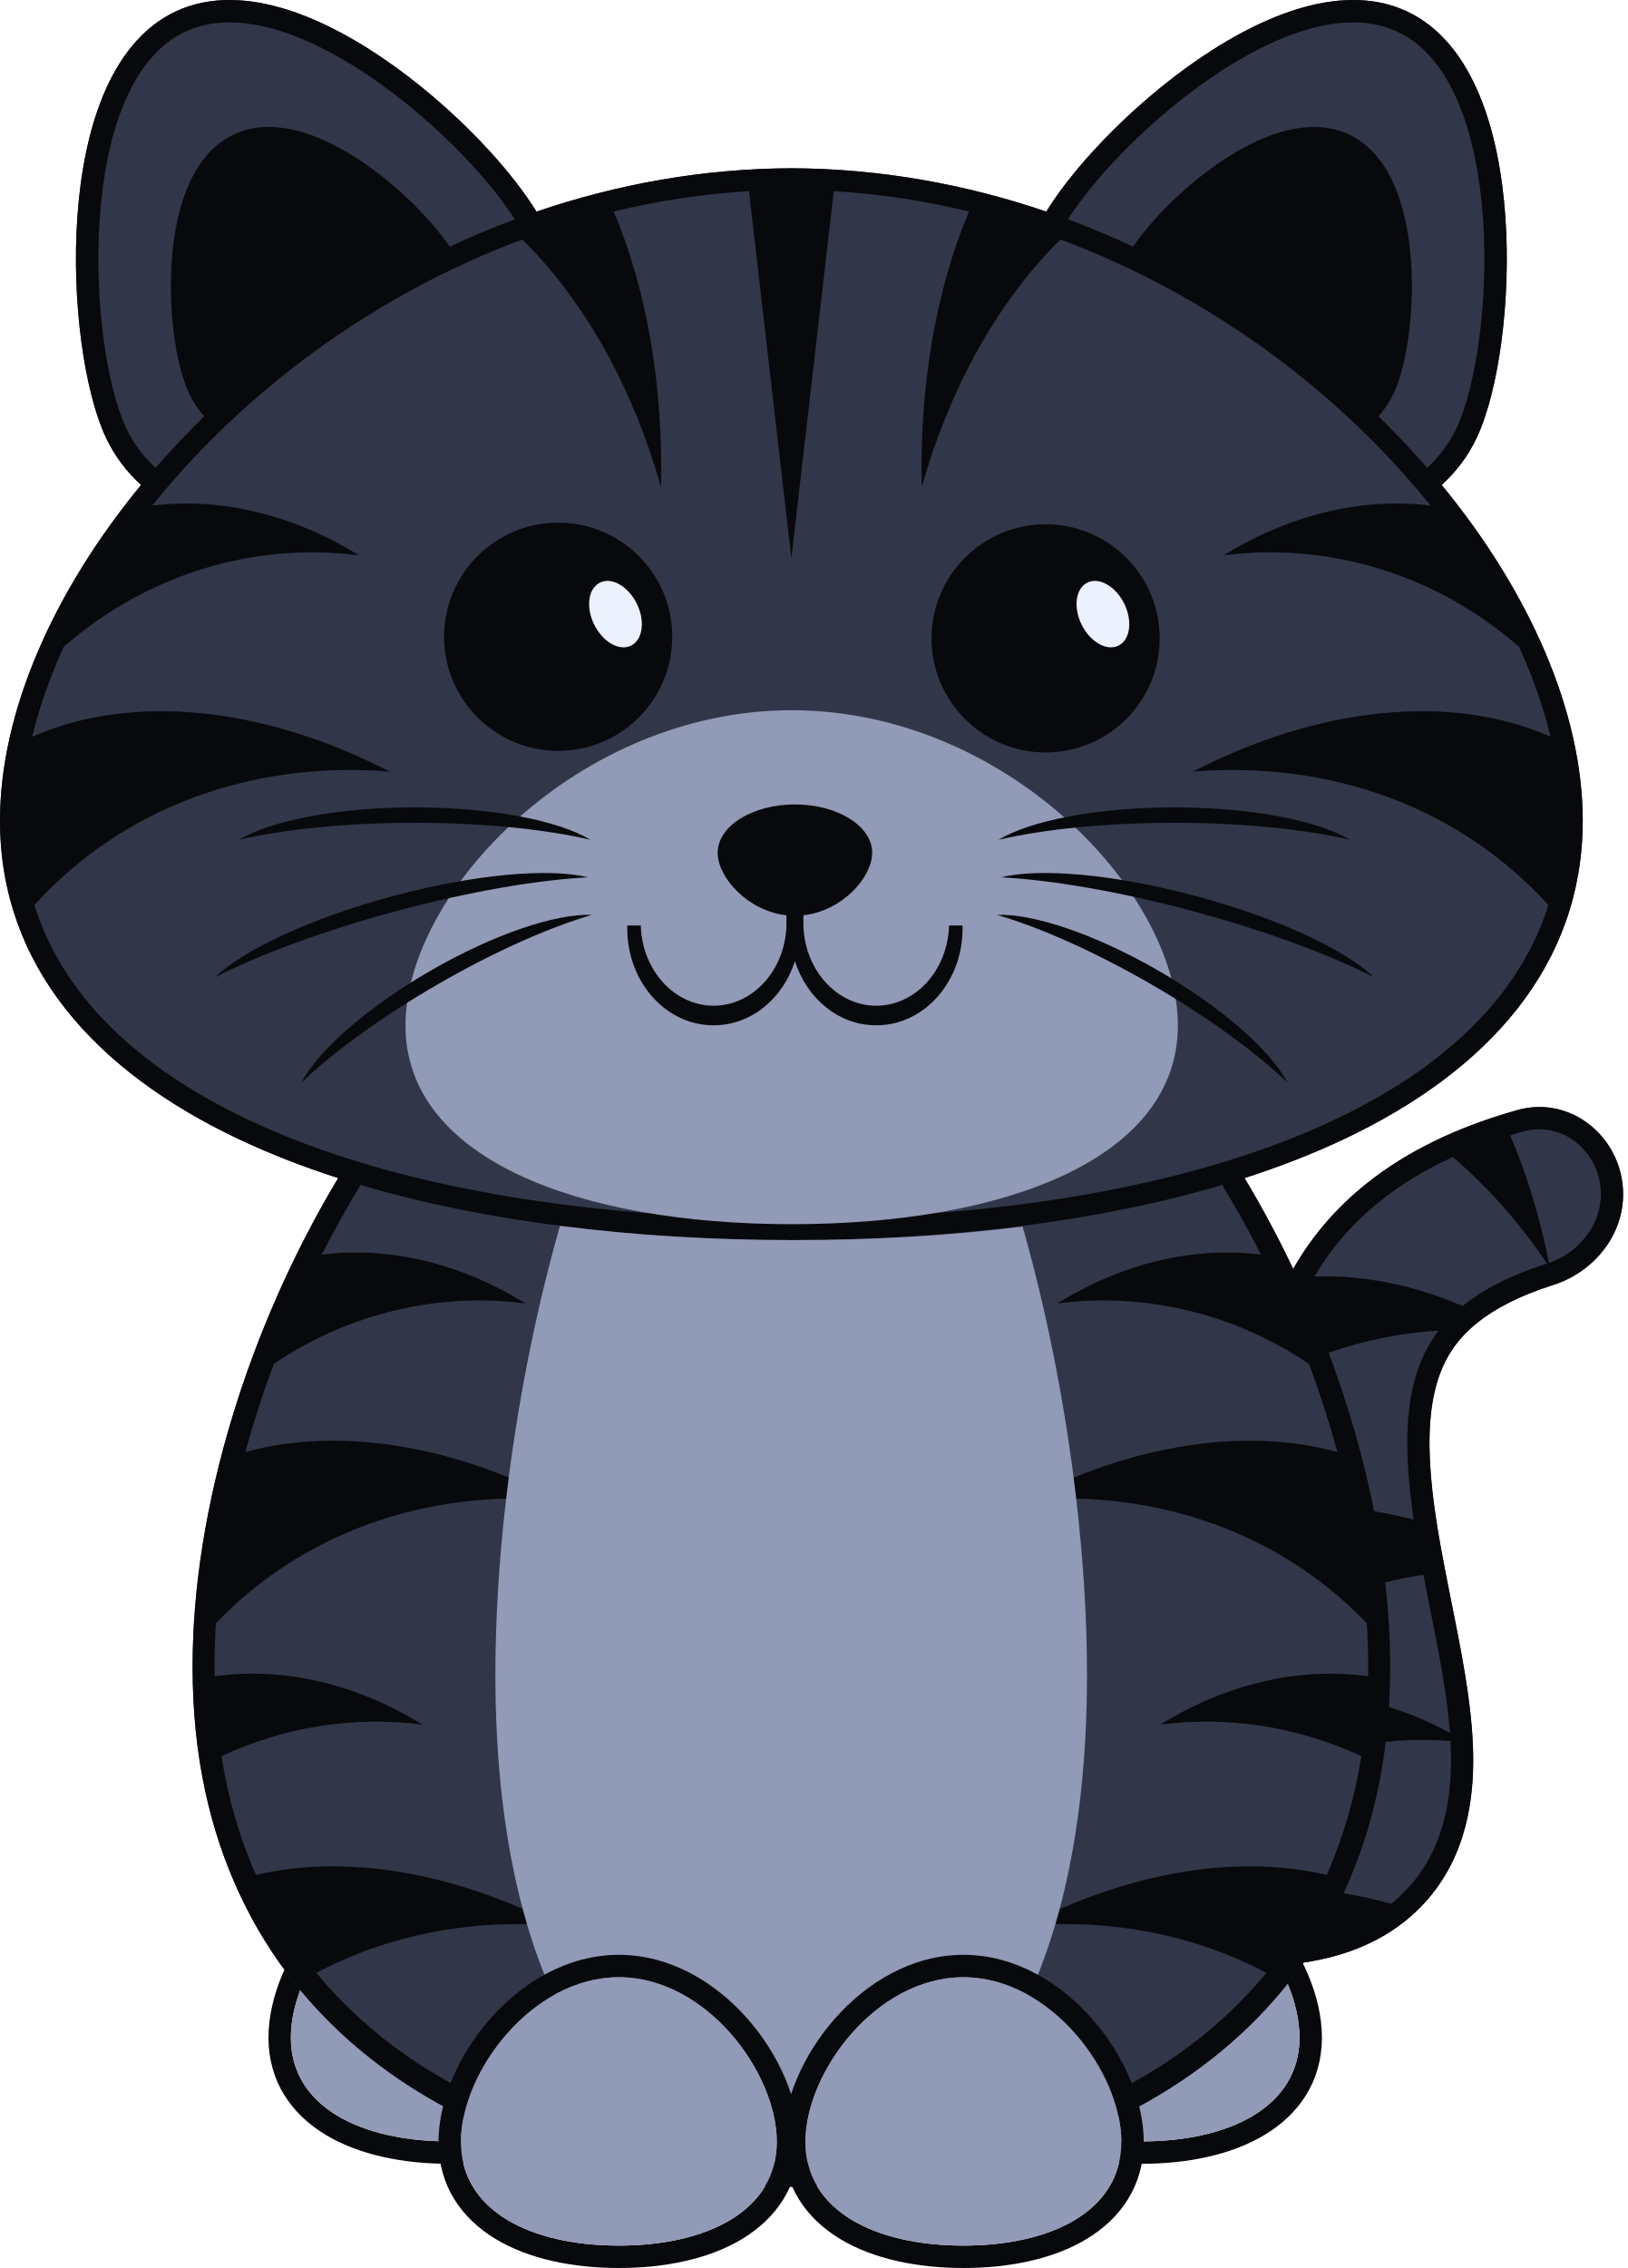
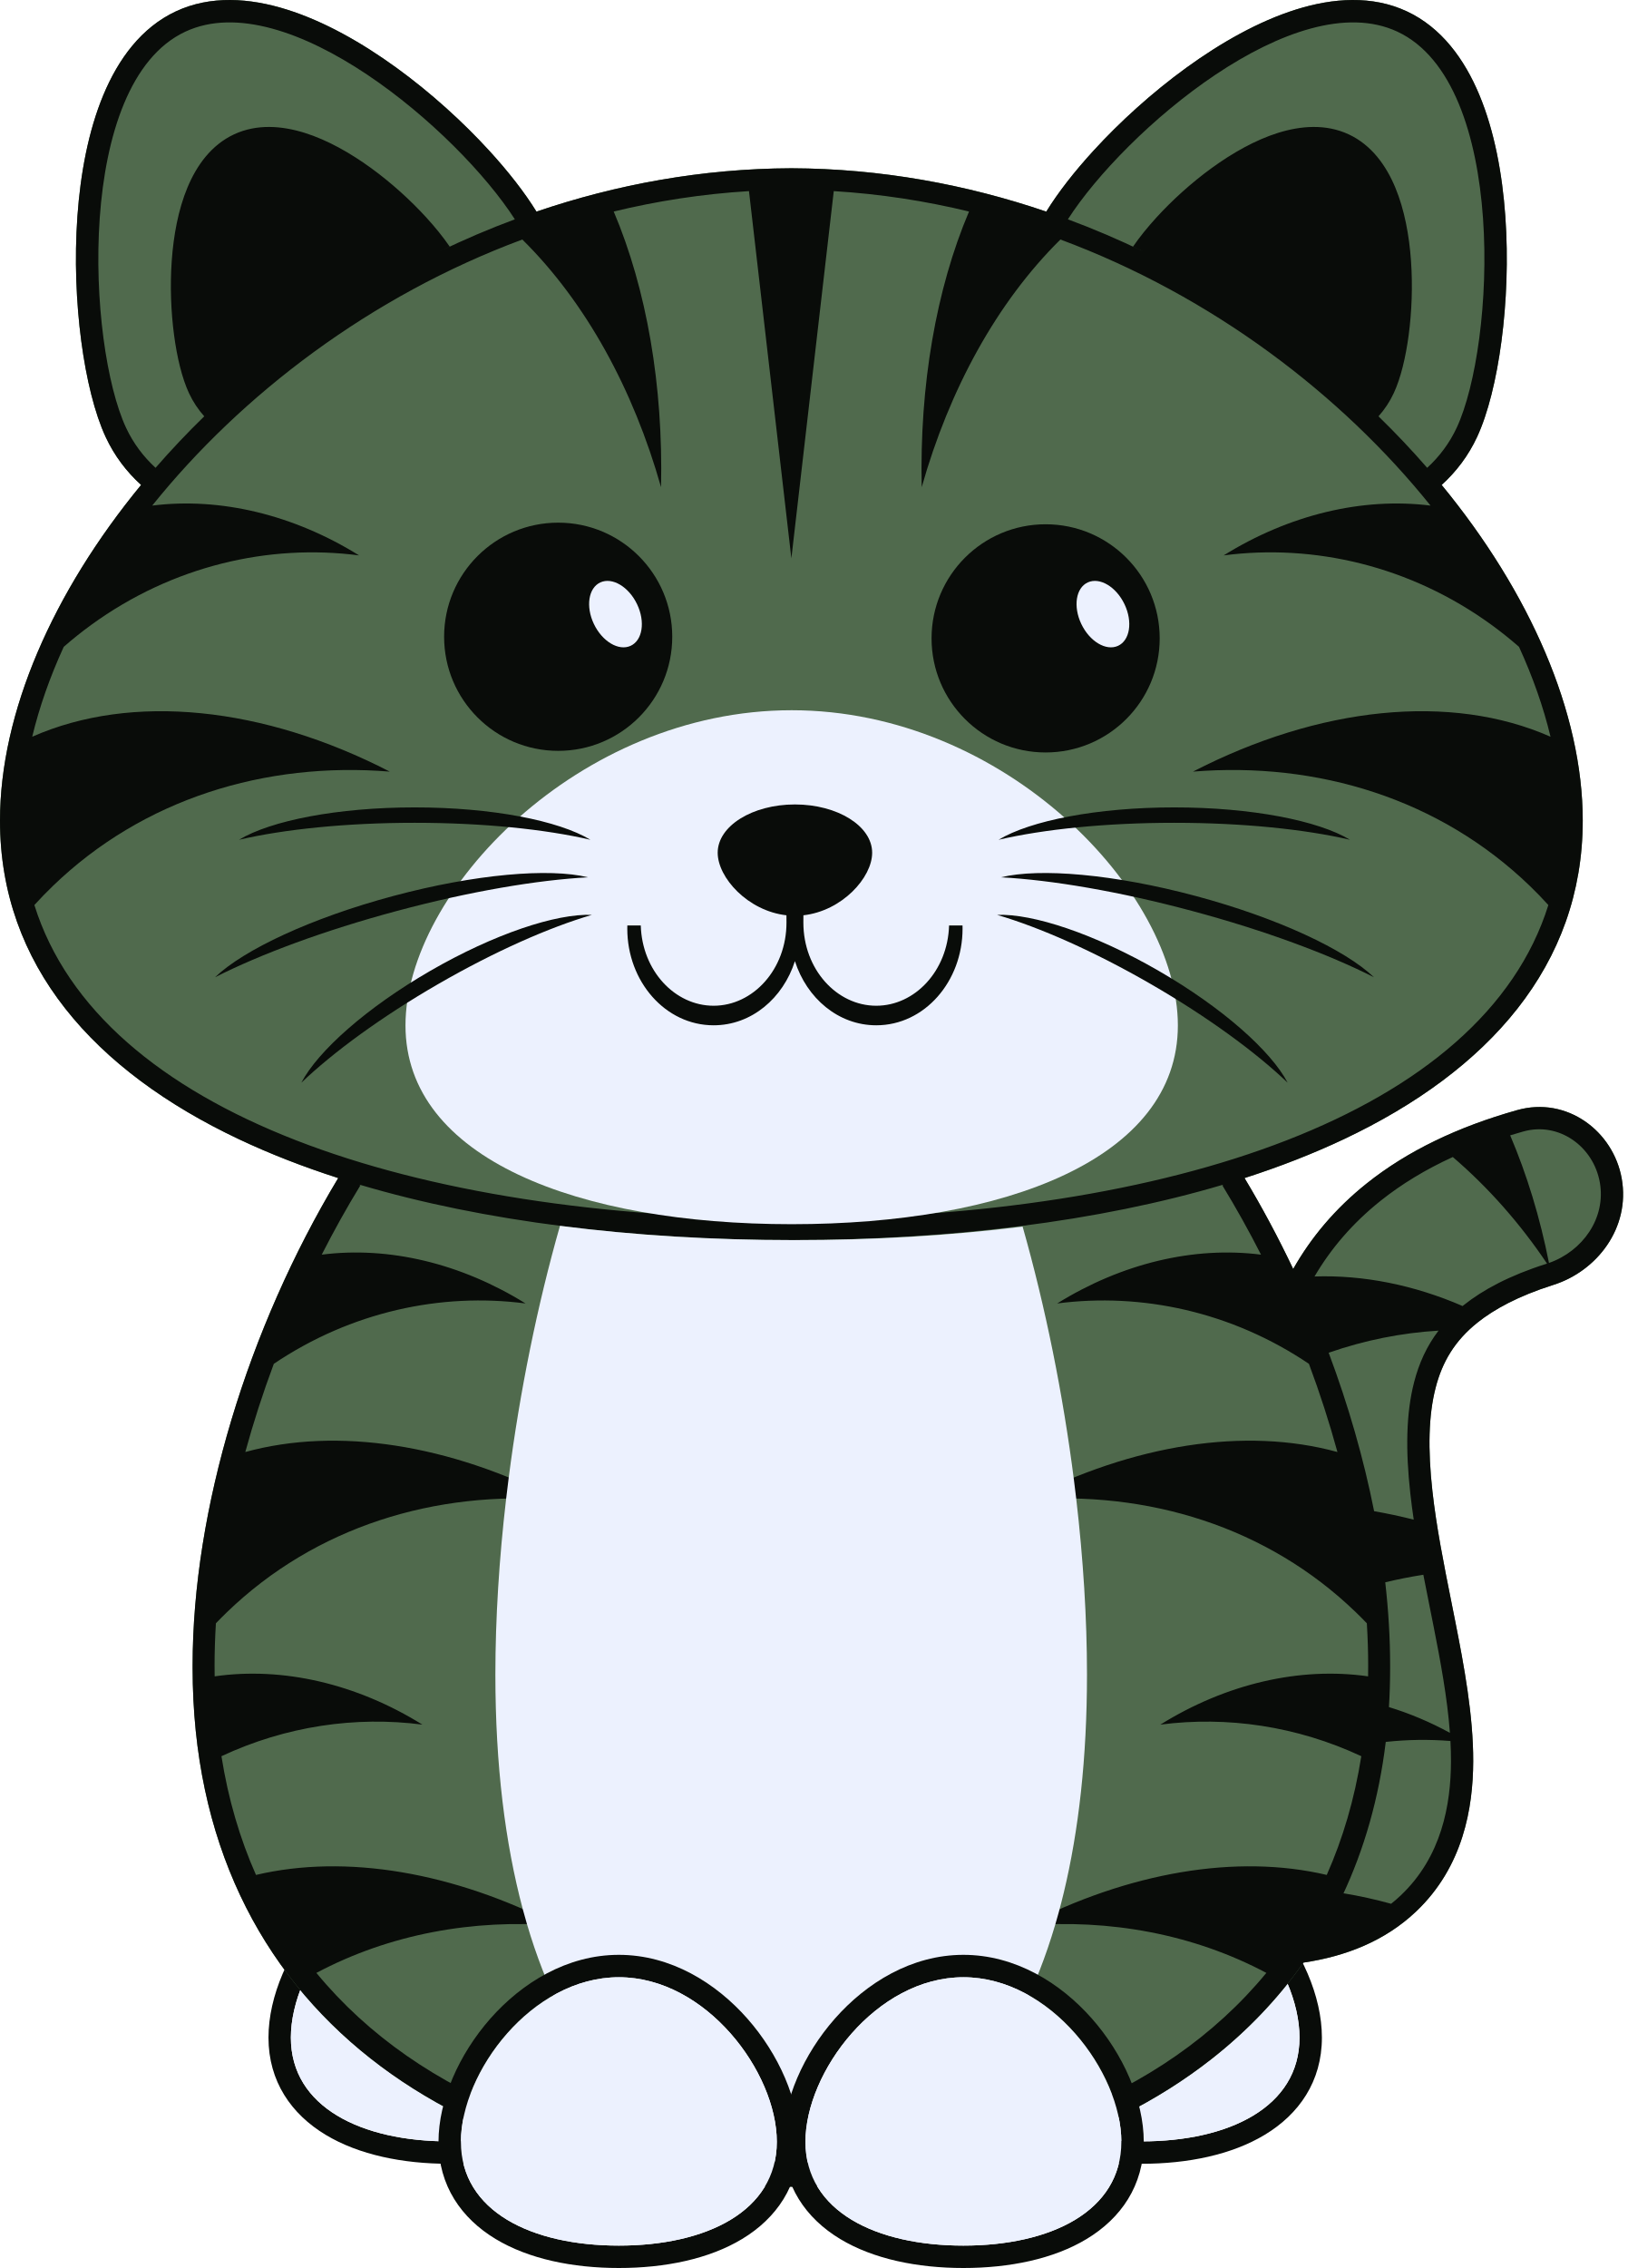
<svg xmlns="http://www.w3.org/2000/svg" width="366" height="510" viewBox="0 0 366 510" fill="none">
-   <path fill-rule="evenodd" clip-rule="evenodd" d="M128.678 480.041C121.201 484.552 111.317 486.565 100.953 486.565C90.589 486.565 80.705 484.552 73.228 480.041C65.544 475.405 60.387 468.058 60.387 458.185C60.387 448.84 65.026 438.451 72.052 430.481C79.115 422.469 89.271 416.145 100.953 416.145C112.635 416.145 122.792 422.469 129.855 430.481C136.88 438.451 141.52 448.84 141.52 458.185C141.52 468.058 136.363 475.405 128.678 480.041ZM100.953 481.528C120.575 481.528 136.482 473.841 136.482 458.185C136.482 442.529 120.575 421.182 100.953 421.182C81.331 421.182 65.424 442.529 65.424 458.185C65.424 473.841 81.331 481.528 100.953 481.528Z" fill="#08090C" />
-   <path d="M136.482 458.185C136.482 473.841 120.575 481.528 100.953 481.528C81.331 481.528 65.424 473.841 65.424 458.185C65.424 442.529 81.331 421.182 100.953 421.182C120.575 421.182 136.482 442.529 136.482 458.185Z" fill="#919AB6" />
-   <path fill-rule="evenodd" clip-rule="evenodd" d="M284.489 480.041C277.012 484.552 267.128 486.565 256.764 486.565C246.4 486.565 236.517 484.552 229.039 480.041C221.355 475.405 216.198 468.058 216.198 458.185C216.198 448.84 220.838 438.451 227.863 430.481C234.926 422.469 245.082 416.145 256.764 416.145C268.447 416.145 278.603 422.469 285.666 430.481C292.691 438.451 297.331 448.84 297.331 458.185C297.331 468.058 292.174 475.405 284.489 480.041ZM256.764 481.528C276.387 481.528 292.293 473.841 292.293 458.185C292.293 442.529 276.387 421.182 256.764 421.182C237.142 421.182 221.235 442.529 221.235 458.185C221.235 473.841 237.142 481.528 256.764 481.528Z" fill="#08090C" />
-   <path d="M292.293 458.185C292.293 473.841 276.387 481.528 256.764 481.528C237.142 481.528 221.235 473.841 221.235 458.185C221.235 442.529 237.142 421.182 256.764 421.182C276.387 421.182 292.293 442.529 292.293 458.185Z" fill="#919AB6" />
-   <path fill-rule="evenodd" clip-rule="evenodd" d="M178 37.834C198.087 37.912 217.368 41.465 235.334 47.586C237.969 43.302 241.653 38.584 245.936 33.904C251.812 27.483 259.06 20.868 266.856 15.215C274.624 9.583 283.126 4.767 291.509 2.14C299.859 -0.478 308.641 -1.083 316.429 2.548C324.218 6.18 329.398 13.296 332.761 21.376C336.136 29.486 337.913 39.095 338.591 48.666C339.272 58.272 338.863 68.076 337.722 76.704C336.591 85.248 334.698 92.988 332.219 98.303C330.268 102.488 327.55 106.071 324.267 109.046C344.109 133.167 356 160.244 356 184.53C356 217.084 334.741 240.814 302.322 256.145C295.38 259.427 287.89 262.347 279.93 264.908C283.89 271.497 287.549 278.342 290.873 285.353C294.848 278.334 300.27 271.802 307.449 266.084C316.543 258.84 327.818 253.407 341.269 249.624C352.432 246.485 362.89 254.334 364.774 265.049C366.716 276.097 359.231 285.828 349.371 288.943C341.431 291.451 336.044 294.445 332.371 297.371C327.172 301.512 324.397 306.304 322.912 312.053C321.308 318.257 321.145 325.914 322.184 335.266C323.083 343.36 324.722 351.568 326.49 360.403C326.775 361.826 327.063 363.266 327.35 364.717C329.283 374.483 331.398 385.76 331.364 396.084C331.33 406.442 329.144 419.771 318.504 429.846C311.482 436.496 302.681 439.914 293.181 441.328C287.418 449.502 280.509 456.695 272.632 462.898C248.079 482.232 214.542 491.625 178 491.72C141.458 491.625 107.921 482.232 83.368 462.898C58.539 443.347 43.322 413.949 43.322 375.036L43.323 374.787L43.322 374.538C43.322 339.412 55.711 298.782 76.07 264.908C68.11 262.347 60.62 259.427 53.678 256.145C21.259 240.814 0 217.084 0 184.531C0 160.244 11.891 133.167 31.733 109.046C28.45 106.071 25.732 102.488 23.781 98.304C21.302 92.988 19.409 85.248 18.278 76.704C17.137 68.076 16.728 58.272 17.409 48.666C18.087 39.095 19.864 29.487 23.239 21.376C26.602 13.296 31.782 6.18 39.571 2.548C47.359 -1.083 56.141 -0.478 64.491 2.14C72.874 4.767 81.376 9.583 89.144 15.215C96.94 20.868 104.188 27.483 110.064 33.904C114.347 38.584 118.031 43.302 120.666 47.586C138.632 41.465 157.913 37.912 178 37.834Z" fill="#313749" />
-   <path fill-rule="evenodd" clip-rule="evenodd" d="M178 37.834C198.087 37.912 217.368 41.465 235.334 47.586C237.969 43.302 241.653 38.584 245.936 33.904C251.812 27.483 259.06 20.868 266.856 15.215C274.624 9.583 283.126 4.767 291.509 2.14C299.859 -0.478 308.641 -1.083 316.429 2.548C324.218 6.18 329.398 13.296 332.761 21.376C336.136 29.486 337.913 39.095 338.591 48.666C339.272 58.272 338.863 68.076 337.722 76.704C336.591 85.248 334.698 92.988 332.219 98.303C330.268 102.488 327.55 106.071 324.267 109.046C344.109 133.167 356 160.244 356 184.53C356 217.084 334.741 240.814 302.322 256.145C295.38 259.427 287.89 262.347 279.93 264.908C283.89 271.497 287.549 278.342 290.873 285.353C294.848 278.334 300.27 271.802 307.449 266.084C316.543 258.84 327.818 253.407 341.269 249.624C352.432 246.485 362.89 254.334 364.774 265.049C366.716 276.097 359.231 285.828 349.371 288.943C341.431 291.451 336.044 294.445 332.371 297.371C327.172 301.512 324.397 306.304 322.912 312.053C321.308 318.257 321.145 325.914 322.184 335.266C323.083 343.36 324.722 351.568 326.49 360.403C326.775 361.826 327.063 363.266 327.35 364.717C329.283 374.483 331.398 385.76 331.364 396.084C331.33 406.442 329.144 419.771 318.504 429.846C311.482 436.496 302.681 439.914 293.181 441.328C287.418 449.502 280.509 456.695 272.632 462.898C248.079 482.232 214.542 491.625 178 491.72C141.458 491.625 107.921 482.232 83.368 462.898C58.539 443.347 43.322 413.949 43.322 375.036L43.323 374.787L43.322 374.538C43.322 339.412 55.711 298.782 76.07 264.908C68.11 262.347 60.62 259.427 53.678 256.145C21.259 240.814 0 217.084 0 184.531C0 160.244 11.891 133.167 31.733 109.046C28.45 106.071 25.732 102.488 23.781 98.304C21.302 92.988 19.409 85.248 18.278 76.704C17.137 68.076 16.728 58.272 17.409 48.666C18.087 39.095 19.864 29.487 23.239 21.376C26.602 13.296 31.782 6.18 39.571 2.548C47.359 -1.083 56.141 -0.478 64.491 2.14C72.874 4.767 81.376 9.583 89.144 15.215C96.94 20.868 104.188 27.483 110.064 33.904C114.347 38.584 118.031 43.302 120.666 47.586C138.632 41.465 157.913 37.912 178 37.834ZM301.965 426.227C302.042 426.065 302.118 425.903 302.194 425.74C305.73 426.318 309.306 427.106 312.902 428.099C313.645 427.505 314.366 426.878 315.066 426.216C324.255 417.514 326.332 405.852 326.364 396.068C326.369 394.566 326.326 393.038 326.242 391.494C321.431 391.104 316.558 391.169 311.694 391.7C310.151 404.398 306.827 415.912 301.965 426.227ZM312.402 383.982C312.404 383.945 312.406 383.908 312.409 383.871C317.065 385.291 321.667 387.228 326.124 389.66C325.537 381.72 323.971 373.4 322.445 365.688C322.164 364.268 321.882 362.859 321.602 361.459L321.587 361.384C321.097 358.933 320.612 356.511 320.148 354.112C317.263 354.564 314.405 355.129 311.58 355.806C312.304 362.173 312.678 368.439 312.678 374.538L312.677 374.787L312.678 375.036C312.678 378.076 312.585 381.058 312.402 383.982ZM309.074 339.817C312.025 340.329 314.998 340.964 317.985 341.721C317.693 339.747 317.433 337.78 317.215 335.819C316.144 326.179 316.252 317.84 318.071 310.802C319.164 306.572 320.894 302.714 323.563 299.217C315.265 299.717 306.944 301.363 298.854 304.187C303.27 315.966 306.723 327.972 309.074 339.817ZM284.836 443.641C261.439 472.069 222.332 486.183 178 486.3C133.668 486.183 94.561 472.069 71.164 443.641C87.547 434.943 106.352 431.46 125.429 433.008C102.062 420.965 77.824 416.844 57.579 421.611C53.972 413.486 51.338 404.587 49.809 394.913C64.31 388.134 80.036 385.856 95.008 387.811C80.243 378.633 63.626 374.751 48.282 376.956C48.268 376.155 48.261 375.349 48.261 374.538C48.261 371.412 48.363 368.237 48.562 365.025C49.366 364.186 50.189 363.36 51.031 362.547C70.965 343.296 97.913 335.063 125.429 337.296C101.129 324.772 75.889 320.816 55.175 326.512C56.99 319.881 59.136 313.246 61.589 306.678C78.979 294.965 99.203 290.624 118.212 293.107C103.729 284.104 87.465 280.197 72.367 282.132C75.074 276.807 77.978 271.596 81.066 266.542L80.886 266.487L80.933 266.411C108.941 274.72 142.336 278.806 178 278.856C213.664 278.806 247.059 274.72 275.067 266.411L275.114 266.487L274.934 266.542C278.022 271.596 280.926 276.807 283.633 282.132C268.535 280.197 252.271 284.104 237.788 293.107C256.797 290.624 277.021 294.965 294.411 306.678C296.864 313.246 299.01 319.881 300.825 326.512C280.111 320.816 254.871 324.772 230.571 337.296C258.087 335.063 285.035 343.296 304.969 362.547C305.811 363.36 306.634 364.186 307.438 365.025C307.637 368.237 307.739 371.412 307.739 374.538C307.739 375.349 307.732 376.155 307.719 376.956C292.374 374.751 275.757 378.633 260.992 387.811C275.964 385.856 291.69 388.134 306.191 394.913C304.662 404.587 302.028 413.486 298.421 421.611C278.176 416.844 253.938 420.964 230.571 433.008C249.648 431.46 268.453 434.943 284.836 443.641ZM348.268 203.513C333.521 250.648 262.946 273.899 178 274.021C93.054 273.899 22.479 250.648 7.732 203.513C9.06 202.05 10.444 200.623 11.883 199.234C32.19 179.623 59.642 171.236 87.672 173.51C59.334 158.905 29.74 155.739 7.247 165.667C8.841 159.014 11.227 152.236 14.334 145.454C16.303 143.729 18.37 142.077 20.532 140.505C38.803 127.231 60.466 122.241 80.769 124.893C66.07 115.755 49.568 111.77 34.236 113.691C54.264 88.758 83.313 66.554 117.484 53.859C131.783 67.974 142.472 87.573 148.685 109.554C149.192 86.7 145.45 65.028 138.041 47.565L137.816 47.62C147.728 45.205 157.972 43.61 168.464 42.977L178 125.557L187.536 42.977C198.028 43.61 208.272 45.205 218.184 47.62L217.959 47.565C210.55 65.028 206.808 86.7 207.315 109.554C213.528 87.573 224.217 67.974 238.516 53.859C272.687 66.554 301.736 88.758 321.764 113.691C306.432 111.77 289.93 115.755 275.231 124.892C295.534 122.241 317.197 127.231 335.468 140.505C337.63 142.076 339.697 143.729 341.666 145.454C344.773 152.236 347.159 159.014 348.753 165.667C326.26 155.738 296.666 158.905 268.328 173.51C296.358 171.236 323.81 179.623 344.117 199.234C345.556 200.623 346.94 202.05 348.268 203.513ZM240.196 49.317C252.937 29.482 291.386 -3.571 314.3 7.114C339.197 18.724 336.328 77.572 327.653 96.175C326.037 99.64 323.778 102.656 321.01 105.196C317.568 101.237 313.912 97.368 310.059 93.617C311.422 92.09 312.585 90.353 313.493 88.405C315.055 85.057 316.188 80.34 316.855 75.296C317.533 70.168 317.776 64.348 317.371 58.635C316.969 52.956 315.91 47.152 313.842 42.182C311.786 37.242 308.505 32.611 303.364 30.214C298.222 27.816 292.566 28.28 287.46 29.88C282.323 31.49 277.197 34.41 272.588 37.752C267.951 41.114 263.649 45.041 260.157 48.857C258.148 51.052 256.327 53.298 254.849 55.453C255.633 55.82 256.413 56.191 257.191 56.567C251.685 53.904 246.014 51.476 240.196 49.317ZM115.804 49.317C103.063 29.482 64.614 -3.571 41.7 7.114C16.803 18.724 19.672 77.572 28.347 96.175C29.963 99.64 32.222 102.656 34.99 105.196C38.432 101.237 42.088 97.369 45.941 93.617C44.578 92.09 43.415 90.353 42.507 88.405C40.945 85.057 39.812 80.34 39.145 75.296C38.467 70.168 38.224 64.348 38.629 58.635C39.031 52.956 40.09 47.152 42.158 42.182C44.214 37.242 47.495 32.611 52.636 30.214C57.778 27.816 63.434 28.28 68.54 29.88C73.677 31.49 78.803 34.41 83.412 37.752C88.049 41.114 92.351 45.041 95.843 48.857C97.852 51.052 99.673 53.298 101.151 55.453C100.367 55.82 99.587 56.191 98.809 56.567C104.315 53.904 109.986 51.476 115.804 49.317ZM295.672 287.038C306.694 286.671 318.088 288.96 328.977 293.684C329.069 293.609 329.162 293.534 329.256 293.46C333.497 290.081 339.459 286.831 347.865 284.175C347.9 284.164 347.935 284.153 347.97 284.142C341.913 275.127 334.792 267.054 326.772 260.176C320.677 262.965 315.283 266.235 310.564 269.995C304.182 275.078 299.306 280.841 295.672 287.038ZM339.679 255.304C343.446 264.141 346.39 273.776 348.404 283.996C356.014 281.331 361.251 273.887 359.849 265.915C358.415 257.756 350.597 252.195 342.623 254.438C341.628 254.717 340.647 255.006 339.679 255.304Z" fill="#08090C" />
-   <path d="M241.586 333.029C239.115 313.545 235.149 293.867 230.012 275.822C213.715 277.853 196.472 278.857 178.67 278.857C160.365 278.857 142.653 277.796 125.953 275.648C120.861 293.496 116.916 312.948 114.43 332.234C114.43 332.234 114.43 332.234 114.43 332.234C114.226 333.817 114.032 335.398 113.848 336.977C117.685 336.874 121.551 336.981 125.429 337.296C125.429 337.296 125.428 337.296 125.429 337.296C121.551 336.981 117.685 336.874 113.848 336.977C112.268 350.527 111.423 363.922 111.423 376.544C111.423 396.934 113.627 414.501 117.576 429.271C117.883 430.42 118.201 431.552 118.529 432.668C127.045 461.618 142.53 479.174 161.199 485.562C166.878 486.055 172.673 486.301 178.558 486.301C183.895 486.301 189.157 486.099 194.326 485.693C213.158 479.421 228.792 461.84 237.37 432.722C237.606 431.923 237.836 431.115 238.061 430.299C238.093 430.182 238.125 430.065 238.157 429.947C238.541 428.538 238.909 427.104 239.26 425.644C239.261 425.639 239.263 425.635 239.264 425.63C242.63 411.639 244.492 395.284 244.492 376.544C244.492 363.911 243.646 350.504 242.063 336.942C241.891 335.468 241.71 333.992 241.521 332.514C241.543 332.686 241.565 332.857 241.586 333.029C241.586 333.029 241.586 333.029 241.586 333.029Z" fill="#919AB6" />
-   <path fill-rule="evenodd" clip-rule="evenodd" d="M166.923 503.476C159.446 507.986 149.562 510 139.198 510C128.834 510 118.95 507.986 111.473 503.476C103.788 498.84 98.632 491.493 98.632 481.62C98.632 472.274 103.271 461.886 110.296 453.916C117.36 445.903 127.516 439.579 139.198 439.579C150.88 439.579 161.036 445.903 168.1 453.916C175.125 461.886 179.765 472.274 179.765 481.62C179.765 491.493 174.608 498.84 166.923 503.476ZM139.198 504.963C158.82 504.963 174.727 497.276 174.727 481.62C174.727 465.964 158.82 444.617 139.198 444.617C119.576 444.617 103.669 465.964 103.669 481.62C103.669 497.276 119.576 504.963 139.198 504.963Z" fill="#08090C" />
-   <path d="M174.727 481.62C174.727 497.276 158.82 504.963 139.198 504.963C119.576 504.963 103.669 497.276 103.669 481.62C103.669 465.964 119.576 444.617 139.198 444.617C158.82 444.617 174.727 465.964 174.727 481.62Z" fill="#919AB6" />
-   <path fill-rule="evenodd" clip-rule="evenodd" d="M244.419 503.476C236.942 507.986 227.058 510 216.694 510C206.33 510 196.446 507.986 188.969 503.476C181.285 498.84 176.128 491.493 176.128 481.62C176.128 472.274 180.767 461.886 187.793 453.916C194.856 445.903 205.012 439.579 216.694 439.579C228.376 439.579 238.533 445.903 245.596 453.916C252.621 461.886 257.261 472.274 257.261 481.62C257.261 491.493 252.104 498.84 244.419 503.476ZM216.694 504.963C236.316 504.963 252.223 497.276 252.223 481.62C252.223 465.964 236.316 444.617 216.694 444.617C197.072 444.617 181.165 465.964 181.165 481.62C181.165 497.276 197.072 504.963 216.694 504.963Z" fill="#08090C" />
-   <path d="M252.223 481.62C252.223 497.276 236.316 504.963 216.694 504.963C197.072 504.963 181.165 497.276 181.165 481.62C181.165 465.964 197.072 444.617 216.694 444.617C236.316 444.617 252.223 465.964 252.223 481.62Z" fill="#919AB6" />
-   <path d="M264.933 230.576C264.933 260.559 226.042 275.281 178.068 275.281C130.094 275.281 91.204 260.559 91.204 230.576C91.204 200.592 130.094 159.708 178.068 159.708C226.042 159.708 264.933 200.592 264.933 230.576Z" fill="#919AB6" />
-   <path d="M178.799 180.895C169.205 180.895 161.427 185.756 161.427 191.753C161.427 197.346 168.193 204.836 176.89 205.819L176.899 207.337C176.899 207.38 176.899 207.423 176.899 207.466C176.899 217.967 169.394 226.159 160.508 226.159C151.804 226.159 144.428 218.304 144.127 208.108L141.105 208.108C141.098 208.346 141.095 208.586 141.095 208.826V208.856C141.102 220.665 149.624 230.556 160.508 230.556C169.049 230.556 176.145 224.452 178.799 216.127C181.454 224.453 188.55 230.556 197.091 230.556C207.979 230.556 216.504 220.656 216.504 208.84C216.504 208.595 216.501 208.352 216.494 208.109L213.472 208.109C213.17 218.304 205.795 226.159 197.091 226.159C188.205 226.159 180.7 217.967 180.7 207.466C180.7 207.442 180.7 207.417 180.7 207.393C180.7 207.375 180.7 207.356 180.7 207.337L180.709 205.819C189.406 204.836 196.172 197.346 196.172 191.753C196.172 185.756 188.394 180.895 178.799 180.895Z" fill="#08090C" />
-   <circle cx="125.55" cy="143.186" r="25.657" fill="#08090C" />
+   <path fill-rule="evenodd" clip-rule="evenodd" d="M128.678 480.041C121.201 484.552 111.317 486.565 100.953 486.565C90.589 486.565 80.705 484.552 73.228 480.041C65.544 475.405 60.387 468.058 60.387 458.185C60.387 448.84 65.026 438.451 72.052 430.481C79.115 422.469 89.271 416.145 100.953 416.145C112.635 416.145 122.792 422.469 129.855 430.481C136.88 438.451 141.52 448.84 141.52 458.185C141.52 468.058 136.363 475.405 128.678 480.041ZM100.953 481.528C120.575 481.528 136.482 473.841 136.482 458.185C136.482 442.529 120.575 421.182 100.953 421.182C81.331 421.182 65.424 442.529 65.424 458.185C65.424 473.841 81.331 481.528 100.953 481.528Z" fill="#090C09" />
+   <path d="M136.482 458.185C136.482 473.841 120.575 481.528 100.953 481.528C81.331 481.528 65.424 473.841 65.424 458.185C65.424 442.529 81.331 421.182 100.953 421.182C120.575 421.182 136.482 442.529 136.482 458.185Z" fill="#ECF1FE" />
+   <path fill-rule="evenodd" clip-rule="evenodd" d="M284.489 480.041C277.012 484.552 267.128 486.565 256.764 486.565C246.4 486.565 236.517 484.552 229.039 480.041C221.355 475.405 216.198 468.058 216.198 458.185C216.198 448.84 220.838 438.451 227.863 430.481C234.926 422.469 245.082 416.145 256.764 416.145C268.447 416.145 278.603 422.469 285.666 430.481C292.691 438.451 297.331 448.84 297.331 458.185C297.331 468.058 292.174 475.405 284.489 480.041ZM256.764 481.528C276.387 481.528 292.293 473.841 292.293 458.185C292.293 442.529 276.387 421.182 256.764 421.182C237.142 421.182 221.235 442.529 221.235 458.185C221.235 473.841 237.142 481.528 256.764 481.528Z" fill="#090C09" />
+   <path d="M292.293 458.185C292.293 473.841 276.387 481.528 256.764 481.528C237.142 481.528 221.235 473.841 221.235 458.185C221.235 442.529 237.142 421.182 256.764 421.182C276.387 421.182 292.293 442.529 292.293 458.185Z" fill="#ECF1FE" />
+   <path fill-rule="evenodd" clip-rule="evenodd" d="M178 37.834C198.087 37.912 217.368 41.465 235.334 47.586C237.969 43.302 241.653 38.584 245.936 33.904C251.812 27.483 259.06 20.868 266.856 15.215C274.624 9.583 283.126 4.767 291.509 2.14C299.859 -0.478 308.641 -1.083 316.429 2.548C324.218 6.18 329.398 13.296 332.761 21.376C336.136 29.486 337.913 39.095 338.591 48.666C339.272 58.272 338.863 68.076 337.722 76.704C336.591 85.248 334.698 92.988 332.219 98.303C330.268 102.488 327.55 106.071 324.267 109.046C344.109 133.167 356 160.244 356 184.53C356 217.084 334.741 240.814 302.322 256.145C295.38 259.427 287.89 262.347 279.93 264.908C283.89 271.497 287.549 278.342 290.873 285.353C294.848 278.334 300.27 271.802 307.449 266.084C316.543 258.84 327.818 253.407 341.269 249.624C352.432 246.485 362.89 254.334 364.774 265.049C366.716 276.097 359.231 285.828 349.371 288.943C341.431 291.451 336.044 294.445 332.371 297.371C327.172 301.512 324.397 306.304 322.912 312.053C321.308 318.257 321.145 325.914 322.184 335.266C323.083 343.36 324.722 351.568 326.49 360.403C326.775 361.826 327.063 363.266 327.35 364.717C329.283 374.483 331.398 385.76 331.364 396.084C331.33 406.442 329.144 419.771 318.504 429.846C311.482 436.496 302.681 439.914 293.181 441.328C287.418 449.502 280.509 456.695 272.632 462.898C248.079 482.232 214.542 491.625 178 491.72C141.458 491.625 107.921 482.232 83.368 462.898C58.539 443.347 43.322 413.949 43.322 375.036L43.323 374.787L43.322 374.538C43.322 339.412 55.711 298.782 76.07 264.908C68.11 262.347 60.62 259.427 53.678 256.145C21.259 240.814 0 217.084 0 184.531C0 160.244 11.891 133.167 31.733 109.046C28.45 106.071 25.732 102.488 23.781 98.304C21.302 92.988 19.409 85.248 18.278 76.704C17.137 68.076 16.728 58.272 17.409 48.666C18.087 39.095 19.864 29.487 23.239 21.376C26.602 13.296 31.782 6.18 39.571 2.548C47.359 -1.083 56.141 -0.478 64.491 2.14C72.874 4.767 81.376 9.583 89.144 15.215C96.94 20.868 104.188 27.483 110.064 33.904C114.347 38.584 118.031 43.302 120.666 47.586C138.632 41.465 157.913 37.912 178 37.834Z" fill="#506A4D" />
+   <path fill-rule="evenodd" clip-rule="evenodd" d="M178 37.834C198.087 37.912 217.368 41.465 235.334 47.586C237.969 43.302 241.653 38.584 245.936 33.904C251.812 27.483 259.06 20.868 266.856 15.215C274.624 9.583 283.126 4.767 291.509 2.14C299.859 -0.478 308.641 -1.083 316.429 2.548C324.218 6.18 329.398 13.296 332.761 21.376C336.136 29.486 337.913 39.095 338.591 48.666C339.272 58.272 338.863 68.076 337.722 76.704C336.591 85.248 334.698 92.988 332.219 98.303C330.268 102.488 327.55 106.071 324.267 109.046C344.109 133.167 356 160.244 356 184.53C356 217.084 334.741 240.814 302.322 256.145C295.38 259.427 287.89 262.347 279.93 264.908C283.89 271.497 287.549 278.342 290.873 285.353C294.848 278.334 300.27 271.802 307.449 266.084C316.543 258.84 327.818 253.407 341.269 249.624C352.432 246.485 362.89 254.334 364.774 265.049C366.716 276.097 359.231 285.828 349.371 288.943C341.431 291.451 336.044 294.445 332.371 297.371C327.172 301.512 324.397 306.304 322.912 312.053C321.308 318.257 321.145 325.914 322.184 335.266C323.083 343.36 324.722 351.568 326.49 360.403C326.775 361.826 327.063 363.266 327.35 364.717C329.283 374.483 331.398 385.76 331.364 396.084C331.33 406.442 329.144 419.771 318.504 429.846C311.482 436.496 302.681 439.914 293.181 441.328C287.418 449.502 280.509 456.695 272.632 462.898C248.079 482.232 214.542 491.625 178 491.72C141.458 491.625 107.921 482.232 83.368 462.898C58.539 443.347 43.322 413.949 43.322 375.036L43.323 374.787L43.322 374.538C43.322 339.412 55.711 298.782 76.07 264.908C68.11 262.347 60.62 259.427 53.678 256.145C21.259 240.814 0 217.084 0 184.531C0 160.244 11.891 133.167 31.733 109.046C28.45 106.071 25.732 102.488 23.781 98.304C21.302 92.988 19.409 85.248 18.278 76.704C17.137 68.076 16.728 58.272 17.409 48.666C18.087 39.095 19.864 29.487 23.239 21.376C26.602 13.296 31.782 6.18 39.571 2.548C47.359 -1.083 56.141 -0.478 64.491 2.14C72.874 4.767 81.376 9.583 89.144 15.215C96.94 20.868 104.188 27.483 110.064 33.904C114.347 38.584 118.031 43.302 120.666 47.586C138.632 41.465 157.913 37.912 178 37.834ZM301.965 426.227C302.042 426.065 302.118 425.903 302.194 425.74C305.73 426.318 309.306 427.106 312.902 428.099C313.645 427.505 314.366 426.878 315.066 426.216C324.255 417.514 326.332 405.852 326.364 396.068C326.369 394.566 326.326 393.038 326.242 391.494C321.431 391.104 316.558 391.169 311.694 391.7C310.151 404.398 306.827 415.912 301.965 426.227ZM312.402 383.982C312.404 383.945 312.406 383.908 312.409 383.871C317.065 385.291 321.667 387.228 326.124 389.66C325.537 381.72 323.971 373.4 322.445 365.688C322.164 364.268 321.882 362.859 321.602 361.459L321.587 361.384C321.097 358.933 320.612 356.511 320.148 354.112C317.263 354.564 314.405 355.129 311.58 355.806C312.304 362.173 312.678 368.439 312.678 374.538L312.677 374.787L312.678 375.036C312.678 378.076 312.585 381.058 312.402 383.982ZM309.074 339.817C312.025 340.329 314.998 340.964 317.985 341.721C317.693 339.747 317.433 337.78 317.215 335.819C316.144 326.179 316.252 317.84 318.071 310.802C319.164 306.572 320.894 302.714 323.563 299.217C315.265 299.717 306.944 301.363 298.854 304.187C303.27 315.966 306.723 327.972 309.074 339.817ZM284.836 443.641C261.439 472.069 222.332 486.183 178 486.3C133.668 486.183 94.561 472.069 71.164 443.641C87.547 434.943 106.352 431.46 125.429 433.008C102.062 420.965 77.824 416.844 57.579 421.611C53.972 413.486 51.338 404.587 49.809 394.913C64.31 388.134 80.036 385.856 95.008 387.811C80.243 378.633 63.626 374.751 48.282 376.956C48.268 376.155 48.261 375.349 48.261 374.538C48.261 371.412 48.363 368.237 48.562 365.025C49.366 364.186 50.189 363.36 51.031 362.547C70.965 343.296 97.913 335.063 125.429 337.296C101.129 324.772 75.889 320.816 55.175 326.512C56.99 319.881 59.136 313.246 61.589 306.678C78.979 294.965 99.203 290.624 118.212 293.107C103.729 284.104 87.465 280.197 72.367 282.132C75.074 276.807 77.978 271.596 81.066 266.542L80.886 266.487L80.933 266.411C108.941 274.72 142.336 278.806 178 278.856C213.664 278.806 247.059 274.72 275.067 266.411L275.114 266.487L274.934 266.542C278.022 271.596 280.926 276.807 283.633 282.132C268.535 280.197 252.271 284.104 237.788 293.107C256.797 290.624 277.021 294.965 294.411 306.678C296.864 313.246 299.01 319.881 300.825 326.512C280.111 320.816 254.871 324.772 230.571 337.296C258.087 335.063 285.035 343.296 304.969 362.547C305.811 363.36 306.634 364.186 307.438 365.025C307.637 368.237 307.739 371.412 307.739 374.538C307.739 375.349 307.732 376.155 307.719 376.956C292.374 374.751 275.757 378.633 260.992 387.811C275.964 385.856 291.69 388.134 306.191 394.913C304.662 404.587 302.028 413.486 298.421 421.611C278.176 416.844 253.938 420.964 230.571 433.008C249.648 431.46 268.453 434.943 284.836 443.641ZM348.268 203.513C333.521 250.648 262.946 273.899 178 274.021C93.054 273.899 22.479 250.648 7.732 203.513C9.06 202.05 10.444 200.623 11.883 199.234C32.19 179.623 59.642 171.236 87.672 173.51C59.334 158.905 29.74 155.739 7.247 165.667C8.841 159.014 11.227 152.236 14.334 145.454C16.303 143.729 18.37 142.077 20.532 140.505C38.803 127.231 60.466 122.241 80.769 124.893C66.07 115.755 49.568 111.77 34.236 113.691C54.264 88.758 83.313 66.554 117.484 53.859C131.783 67.974 142.472 87.573 148.685 109.554C149.192 86.7 145.45 65.028 138.041 47.565L137.816 47.62C147.728 45.205 157.972 43.61 168.464 42.977L178 125.557L187.536 42.977C198.028 43.61 208.272 45.205 218.184 47.62L217.959 47.565C210.55 65.028 206.808 86.7 207.315 109.554C213.528 87.573 224.217 67.974 238.516 53.859C272.687 66.554 301.736 88.758 321.764 113.691C306.432 111.77 289.93 115.755 275.231 124.892C295.534 122.241 317.197 127.231 335.468 140.505C337.63 142.076 339.697 143.729 341.666 145.454C344.773 152.236 347.159 159.014 348.753 165.667C326.26 155.738 296.666 158.905 268.328 173.51C296.358 171.236 323.81 179.623 344.117 199.234C345.556 200.623 346.94 202.05 348.268 203.513ZM240.196 49.317C252.937 29.482 291.386 -3.571 314.3 7.114C339.197 18.724 336.328 77.572 327.653 96.175C326.037 99.64 323.778 102.656 321.01 105.196C317.568 101.237 313.912 97.368 310.059 93.617C311.422 92.09 312.585 90.353 313.493 88.405C315.055 85.057 316.188 80.34 316.855 75.296C317.533 70.168 317.776 64.348 317.371 58.635C316.969 52.956 315.91 47.152 313.842 42.182C311.786 37.242 308.505 32.611 303.364 30.214C298.222 27.816 292.566 28.28 287.46 29.88C282.323 31.49 277.197 34.41 272.588 37.752C267.951 41.114 263.649 45.041 260.157 48.857C258.148 51.052 256.327 53.298 254.849 55.453C255.633 55.82 256.413 56.191 257.191 56.567C251.685 53.904 246.014 51.476 240.196 49.317ZM115.804 49.317C103.063 29.482 64.614 -3.571 41.7 7.114C16.803 18.724 19.672 77.572 28.347 96.175C29.963 99.64 32.222 102.656 34.99 105.196C38.432 101.237 42.088 97.369 45.941 93.617C44.578 92.09 43.415 90.353 42.507 88.405C40.945 85.057 39.812 80.34 39.145 75.296C38.467 70.168 38.224 64.348 38.629 58.635C39.031 52.956 40.09 47.152 42.158 42.182C44.214 37.242 47.495 32.611 52.636 30.214C57.778 27.816 63.434 28.28 68.54 29.88C73.677 31.49 78.803 34.41 83.412 37.752C88.049 41.114 92.351 45.041 95.843 48.857C97.852 51.052 99.673 53.298 101.151 55.453C100.367 55.82 99.587 56.191 98.809 56.567C104.315 53.904 109.986 51.476 115.804 49.317ZM295.672 287.038C306.694 286.671 318.088 288.96 328.977 293.684C329.069 293.609 329.162 293.534 329.256 293.46C333.497 290.081 339.459 286.831 347.865 284.175C347.9 284.164 347.935 284.153 347.97 284.142C341.913 275.127 334.792 267.054 326.772 260.176C320.677 262.965 315.283 266.235 310.564 269.995C304.182 275.078 299.306 280.841 295.672 287.038ZM339.679 255.304C343.446 264.141 346.39 273.776 348.404 283.996C356.014 281.331 361.251 273.887 359.849 265.915C358.415 257.756 350.597 252.195 342.623 254.438C341.628 254.717 340.647 255.006 339.679 255.304Z" fill="#090C09" />
+   <path d="M241.586 333.029C239.115 313.545 235.149 293.867 230.012 275.822C213.715 277.853 196.472 278.857 178.67 278.857C160.365 278.857 142.653 277.796 125.953 275.648C120.861 293.496 116.916 312.948 114.43 332.234C114.43 332.234 114.43 332.234 114.43 332.234C114.226 333.817 114.032 335.398 113.848 336.977C117.685 336.874 121.551 336.981 125.429 337.296C125.429 337.296 125.428 337.296 125.429 337.296C121.551 336.981 117.685 336.874 113.848 336.977C112.268 350.527 111.423 363.922 111.423 376.544C111.423 396.934 113.627 414.501 117.576 429.271C117.883 430.42 118.201 431.552 118.529 432.668C127.045 461.618 142.53 479.174 161.199 485.562C166.878 486.055 172.673 486.301 178.558 486.301C183.895 486.301 189.157 486.099 194.326 485.693C213.158 479.421 228.792 461.84 237.37 432.722C237.606 431.923 237.836 431.115 238.061 430.299C238.093 430.182 238.125 430.065 238.157 429.947C238.541 428.538 238.909 427.104 239.26 425.644C239.261 425.639 239.263 425.635 239.264 425.63C242.63 411.639 244.492 395.284 244.492 376.544C244.492 363.911 243.646 350.504 242.063 336.942C241.891 335.468 241.71 333.992 241.521 332.514C241.543 332.686 241.565 332.857 241.586 333.029C241.586 333.029 241.586 333.029 241.586 333.029Z" fill="#ECF1FE" />
+   <path fill-rule="evenodd" clip-rule="evenodd" d="M166.923 503.476C159.446 507.986 149.562 510 139.198 510C128.834 510 118.95 507.986 111.473 503.476C103.788 498.84 98.632 491.493 98.632 481.62C98.632 472.274 103.271 461.886 110.296 453.916C117.36 445.903 127.516 439.579 139.198 439.579C150.88 439.579 161.036 445.903 168.1 453.916C175.125 461.886 179.765 472.274 179.765 481.62C179.765 491.493 174.608 498.84 166.923 503.476ZM139.198 504.963C158.82 504.963 174.727 497.276 174.727 481.62C174.727 465.964 158.82 444.617 139.198 444.617C119.576 444.617 103.669 465.964 103.669 481.62C103.669 497.276 119.576 504.963 139.198 504.963Z" fill="#090C09" />
+   <path d="M174.727 481.62C174.727 497.276 158.82 504.963 139.198 504.963C119.576 504.963 103.669 497.276 103.669 481.62C103.669 465.964 119.576 444.617 139.198 444.617C158.82 444.617 174.727 465.964 174.727 481.62Z" fill="#ECF1FE" />
+   <path fill-rule="evenodd" clip-rule="evenodd" d="M244.419 503.476C236.942 507.986 227.058 510 216.694 510C206.33 510 196.446 507.986 188.969 503.476C181.285 498.84 176.128 491.493 176.128 481.62C176.128 472.274 180.767 461.886 187.793 453.916C194.856 445.903 205.012 439.579 216.694 439.579C228.376 439.579 238.533 445.903 245.596 453.916C252.621 461.886 257.261 472.274 257.261 481.62C257.261 491.493 252.104 498.84 244.419 503.476ZM216.694 504.963C236.316 504.963 252.223 497.276 252.223 481.62C252.223 465.964 236.316 444.617 216.694 444.617C197.072 444.617 181.165 465.964 181.165 481.62C181.165 497.276 197.072 504.963 216.694 504.963Z" fill="#090C09" />
+   <path d="M252.223 481.62C252.223 497.276 236.316 504.963 216.694 504.963C197.072 504.963 181.165 497.276 181.165 481.62C181.165 465.964 197.072 444.617 216.694 444.617C236.316 444.617 252.223 465.964 252.223 481.62Z" fill="#ECF1FE" />
+   <path d="M264.933 230.576C264.933 260.559 226.042 275.281 178.068 275.281C130.094 275.281 91.204 260.559 91.204 230.576C91.204 200.592 130.094 159.708 178.068 159.708C226.042 159.708 264.933 200.592 264.933 230.576Z" fill="#ECF1FE" />
+   <path d="M178.799 180.895C169.205 180.895 161.427 185.756 161.427 191.753C161.427 197.346 168.193 204.836 176.89 205.819L176.899 207.337C176.899 207.38 176.899 207.423 176.899 207.466C176.899 217.967 169.394 226.159 160.508 226.159C151.804 226.159 144.428 218.304 144.127 208.108L141.105 208.108C141.098 208.346 141.095 208.586 141.095 208.826V208.856C141.102 220.665 149.624 230.556 160.508 230.556C169.049 230.556 176.145 224.452 178.799 216.127C181.454 224.453 188.55 230.556 197.091 230.556C207.979 230.556 216.504 220.656 216.504 208.84C216.504 208.595 216.501 208.352 216.494 208.109L213.472 208.109C213.17 218.304 205.795 226.159 197.091 226.159C188.205 226.159 180.7 217.967 180.7 207.466C180.7 207.442 180.7 207.417 180.7 207.393C180.7 207.375 180.7 207.356 180.7 207.337L180.709 205.819C189.406 204.836 196.172 197.346 196.172 191.753C196.172 185.756 188.394 180.895 178.799 180.895Z" fill="#090C09" />
+   <circle cx="125.55" cy="143.186" r="25.657" fill="#090C09" />
  <ellipse cx="5.341" cy="7.9" rx="5.341" ry="7.9" transform="matrix(0.909809 -0.415028 0.430286 0.902692 130.181 133.18)" fill="#ECF1FE" />
-   <circle cx="235.189" cy="143.548" r="25.657" fill="#08090C" />
+   <circle cx="235.189" cy="143.548" r="25.657" fill="#090C09" />
  <ellipse cx="5.341" cy="7.9" rx="5.341" ry="7.9" transform="matrix(0.909809 -0.415028 0.430286 0.902692 239.816 133.18)" fill="#ECF1FE" />
-   <path d="M225.141 197.277C236.522 197.883 251.72 200.446 268.081 204.83C284.442 209.214 298.886 214.594 309.046 219.759C302.584 213.565 287.414 206.426 268.977 201.486C250.541 196.546 233.833 195.143 225.141 197.277Z" fill="#08090C" />
-   <path d="M224.603 188.838C234.75 186.478 248.713 185.021 264.126 185.021C279.54 185.021 293.503 186.478 303.65 188.838C296.512 184.528 281.496 181.558 264.126 181.558C246.757 181.558 231.741 184.528 224.603 188.838Z" fill="#08090C" />
-   <path d="M224.259 205.724C233.83 208.524 246.106 213.929 258.853 221.288C271.599 228.648 282.418 236.577 289.629 243.465C285.881 236.324 274.948 226.583 260.584 218.29C246.22 209.997 232.317 205.399 224.259 205.724Z" fill="#08090C" />
-   <path d="M132.265 197.277C120.884 197.883 105.685 200.446 89.324 204.83C72.963 209.214 58.519 214.593 48.36 219.759C54.821 213.565 69.992 206.426 88.428 201.486C106.865 196.546 123.572 195.143 132.265 197.277Z" fill="#08090C" />
-   <path d="M132.802 188.838C122.656 186.478 108.693 185.02 93.279 185.02C77.865 185.02 63.902 186.478 53.755 188.838C60.894 184.528 75.91 181.558 93.279 181.558C110.648 181.558 125.664 184.528 132.802 188.838Z" fill="#08090C" />
-   <path d="M133.147 205.724C123.576 208.524 111.3 213.929 98.553 221.288C85.806 228.648 74.988 236.577 67.777 243.465C71.525 236.324 82.458 226.583 96.822 218.29C111.186 209.997 125.089 205.399 133.147 205.724Z" fill="#08090C" />
+   <path d="M225.141 197.277C236.522 197.883 251.72 200.446 268.081 204.83C284.442 209.214 298.886 214.594 309.046 219.759C302.584 213.565 287.414 206.426 268.977 201.486C250.541 196.546 233.833 195.143 225.141 197.277Z" fill="#090C09" />
+   <path d="M224.603 188.838C234.75 186.478 248.713 185.021 264.126 185.021C279.54 185.021 293.503 186.478 303.65 188.838C296.512 184.528 281.496 181.558 264.126 181.558C246.757 181.558 231.741 184.528 224.603 188.838Z" fill="#090C09" />
+   <path d="M224.259 205.724C233.83 208.524 246.106 213.929 258.853 221.288C271.599 228.648 282.418 236.577 289.629 243.465C285.881 236.324 274.948 226.583 260.584 218.29C246.22 209.997 232.317 205.399 224.259 205.724Z" fill="#090C09" />
+   <path d="M132.265 197.277C120.884 197.883 105.685 200.446 89.324 204.83C72.963 209.214 58.519 214.593 48.36 219.759C54.821 213.565 69.992 206.426 88.428 201.486C106.865 196.546 123.572 195.143 132.265 197.277Z" fill="#090C09" />
+   <path d="M132.802 188.838C122.656 186.478 108.693 185.02 93.279 185.02C77.865 185.02 63.902 186.478 53.755 188.838C60.894 184.528 75.91 181.558 93.279 181.558C110.648 181.558 125.664 184.528 132.802 188.838Z" fill="#090C09" />
+   <path d="M133.147 205.724C123.576 208.524 111.3 213.929 98.553 221.288C85.806 228.648 74.988 236.577 67.777 243.465C71.525 236.324 82.458 226.583 96.822 218.29C111.186 209.997 125.089 205.399 133.147 205.724Z" fill="#090C09" />
</svg>
